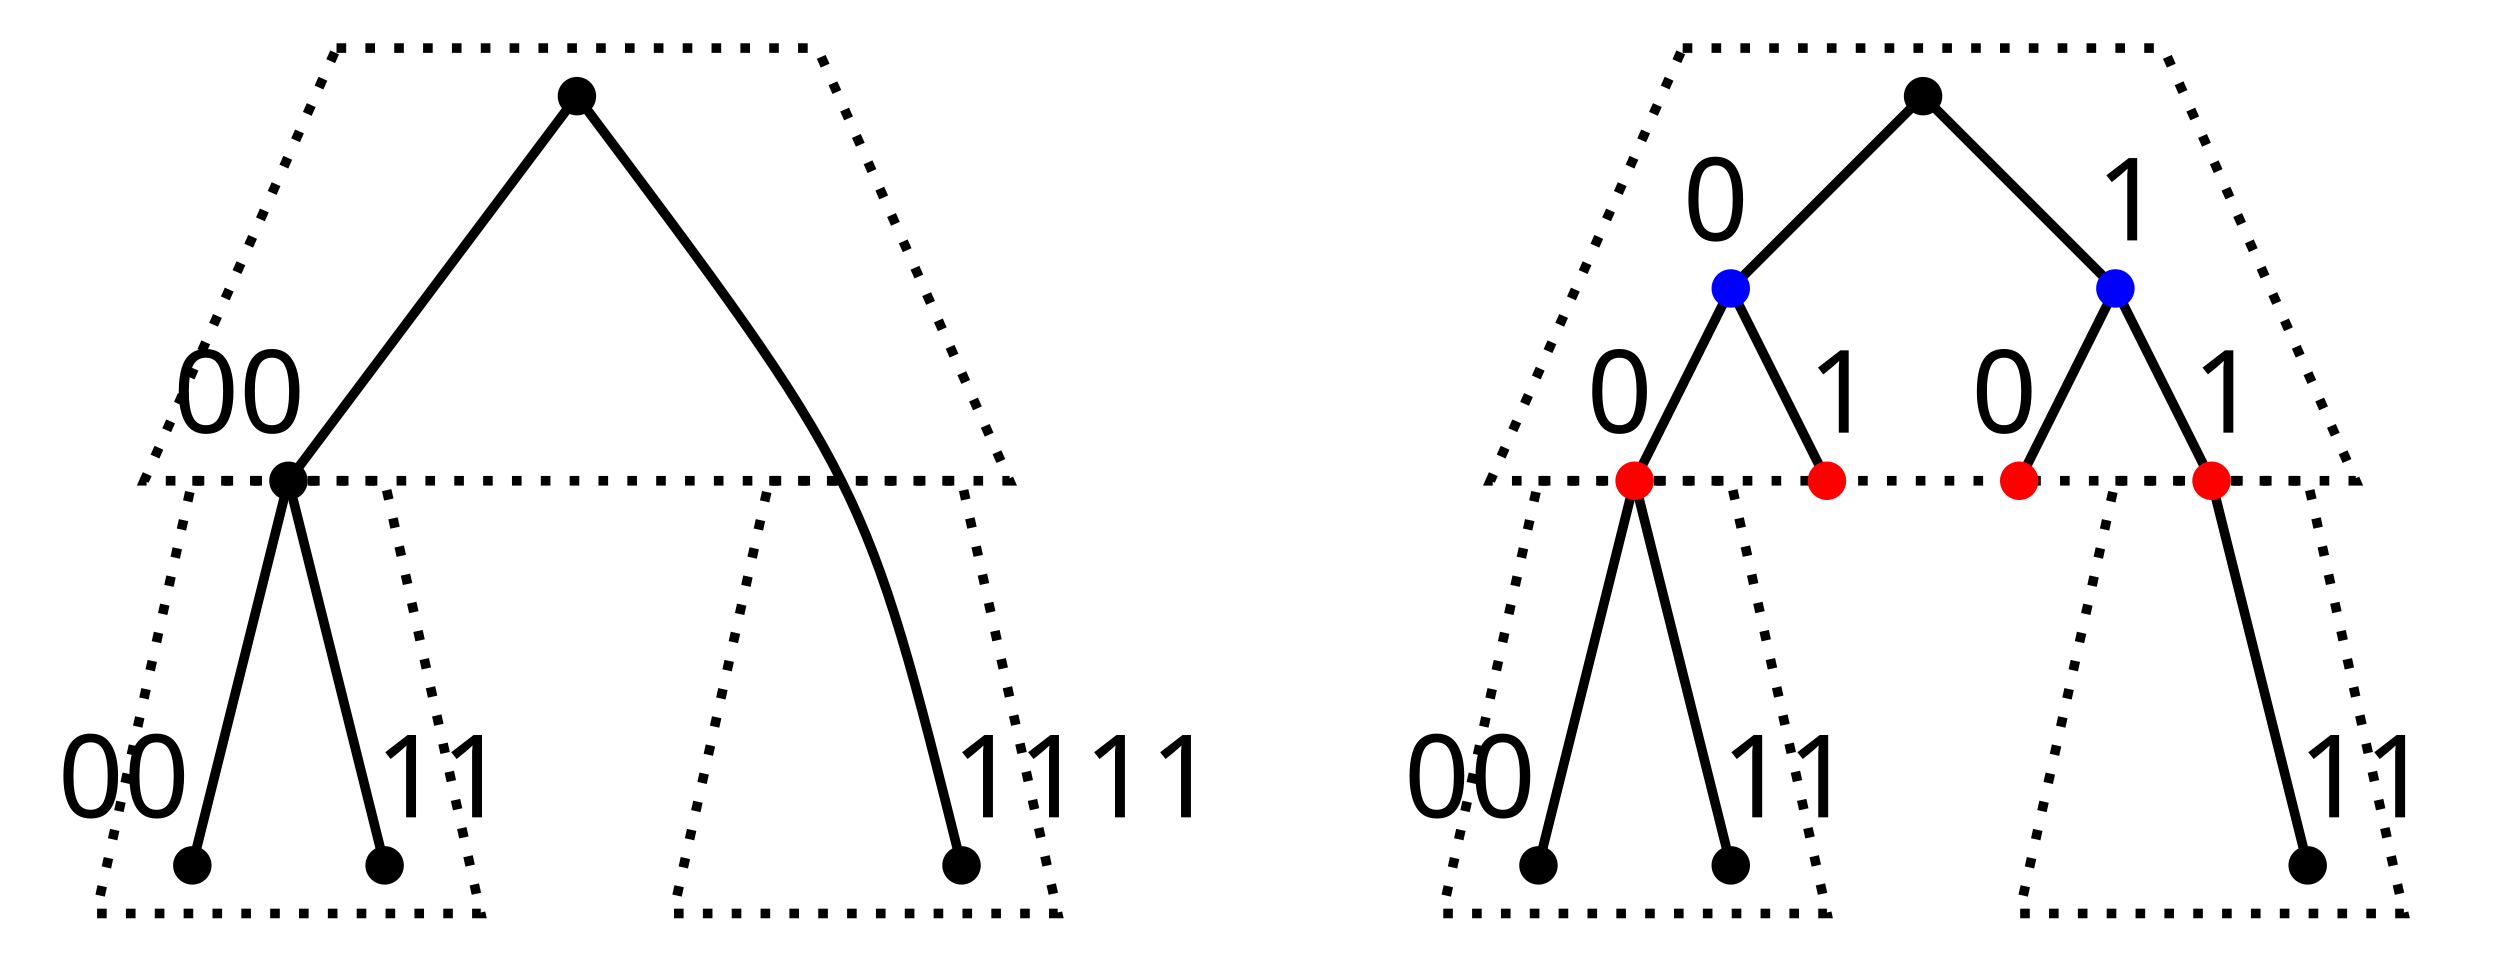
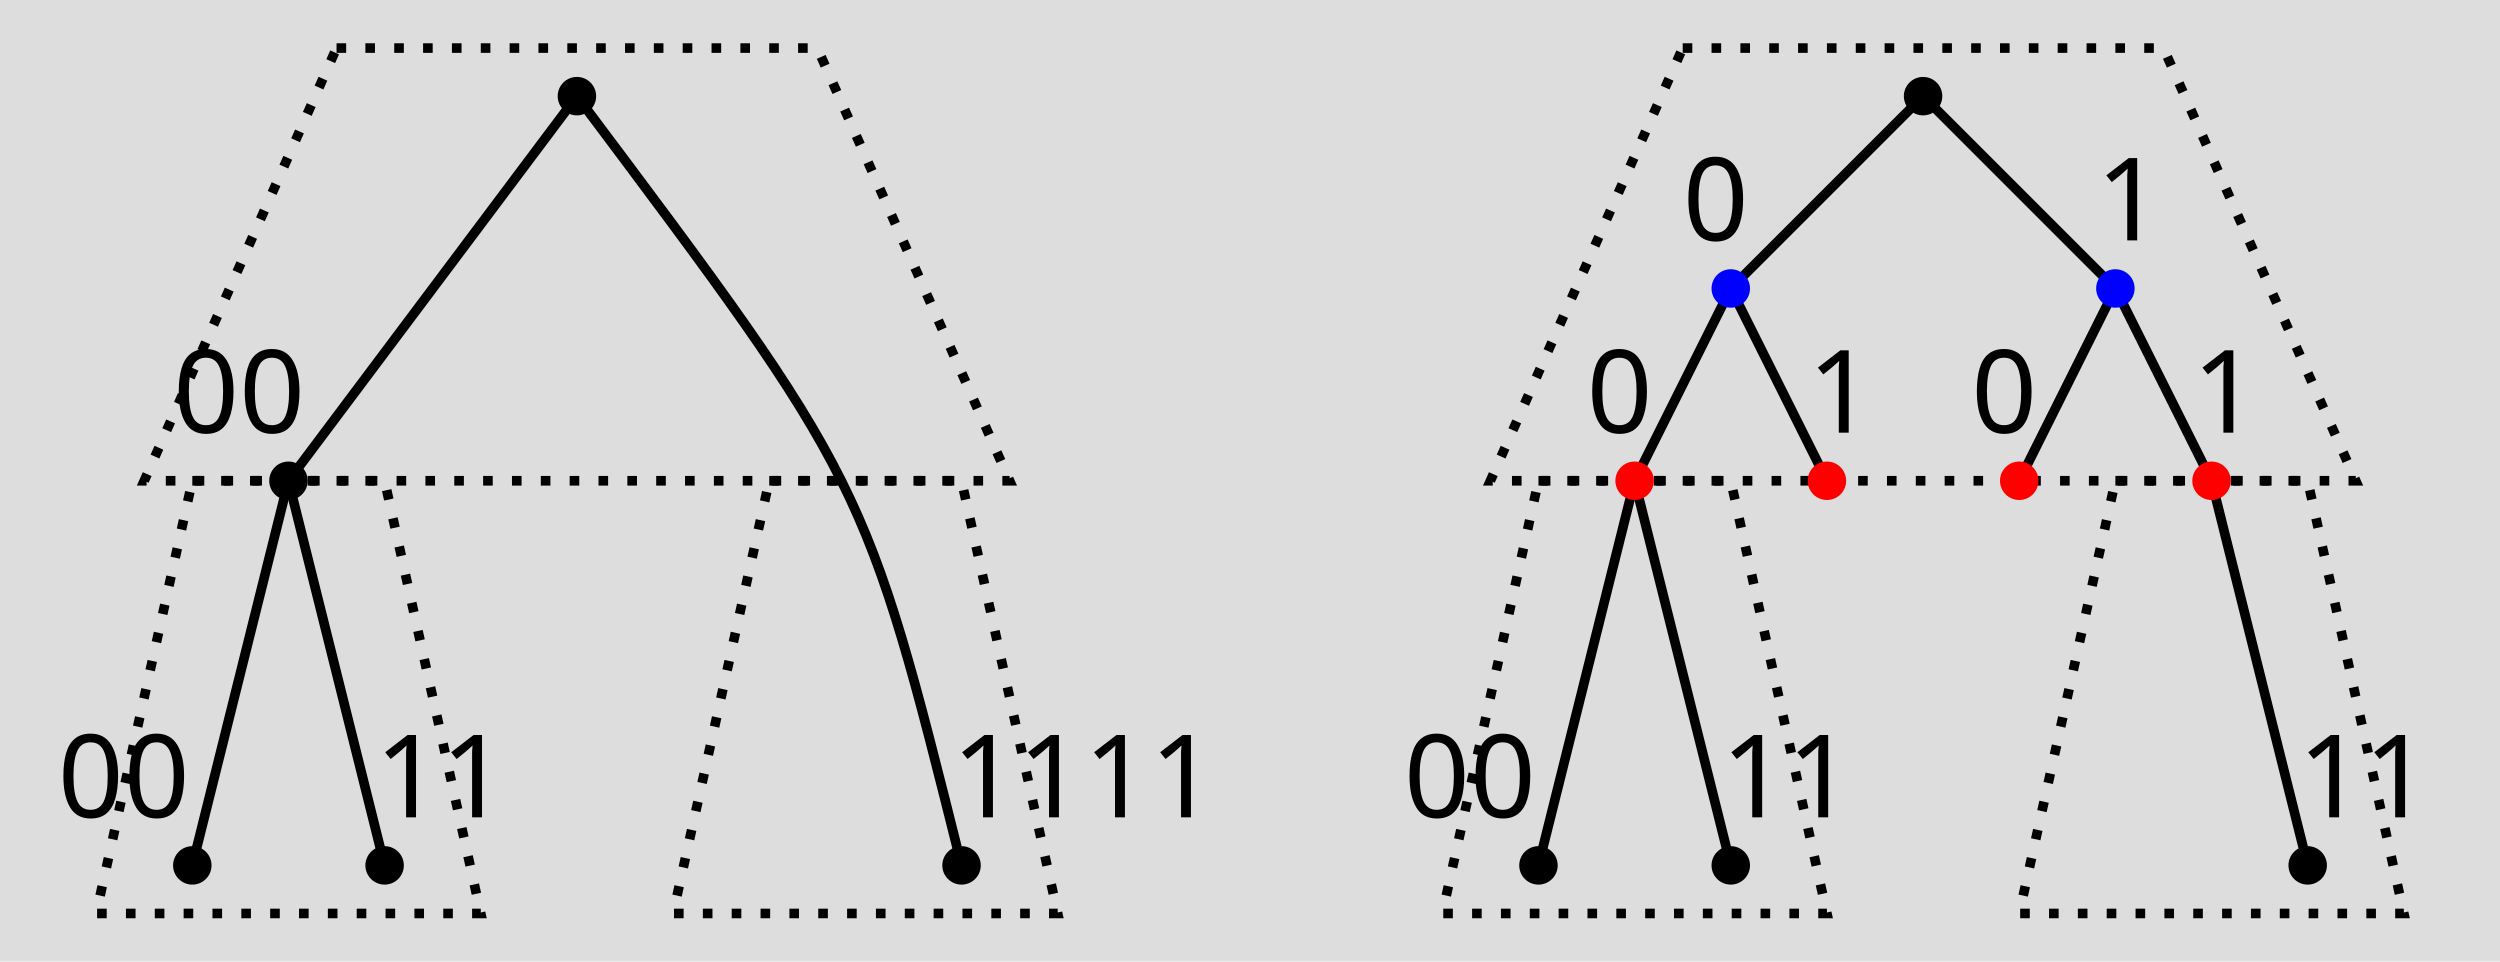
<svg xmlns="http://www.w3.org/2000/svg" viewBox="0 0 260 100">
  <style>
    .edge {
      font: normal 12px sans-serif;
    }
  </style>
+   <rect width="100%" height="100%" fill="#dddddd" />
  <g transform="translate(10,0)">
    <path d="M 25,5 l +50,0 l +20,+45 l -90,0 Z" stroke="black" stroke-dasharray="1,2" fill="none" />
    <path d="M 10,50 l +20,0 l +10,+45 l -40,0 Z" stroke="black" stroke-dasharray="1,2" fill="none" />
    <path d="M 70,50 l +20,0 l +10,+45 l -40,0 Z" stroke="black" stroke-dasharray="1,2" fill="none" />
    <path d="M 50,10 l -30,+40" stroke="black" />
    <text x="08" y="45" class="edge">00</text>
    <path d="M 20,50 l -10,+40" stroke="black" />
    <text x="-4" y="85" class="edge">00</text>
    <path d="M 20,50 l +10,+40" stroke="black" />
    <text x="29" y="85" class="edge">11</text>
    <path d="M 50,10 c +30,+40 +30,+40 +40,+80" stroke="black" fill="none" />
    <text x="89" y="85" class="edge">1111</text>
    <circle cx="50" cy="10" r="2" fill="black" />
    <circle cx="20" cy="50" r="2" fill="black" />
    <circle cx="10" cy="90" r="2" fill="black" />
    <circle cx="30" cy="90" r="2" fill="black" />
    <circle cx="90" cy="90" r="2" fill="black" />
  </g>
  <g transform="translate(150,0)">
    <path d="M 25,5 l +50,0 l +20,+45 l -90,0 Z" stroke="black" stroke-dasharray="1,2" fill="none" />
    <path d="M 10,50 l +20,0 l +10,+45 l -40,0 Z" stroke="black" stroke-dasharray="1,2" fill="none" />
    <path d="M 70,50 l +20,0 l +10,+45 l -40,0 Z" stroke="black" stroke-dasharray="1,2" fill="none" />
    <path d="M 50,10 l -20,+20" stroke="black" />
    <text x="25" y="25" class="edge">0</text>
    <path d="M 30,30 l -10,+20" stroke="black" />
    <text x="15" y="45" class="edge">0</text>
    <path d="M 20,50 l -10,+40" stroke="black" />
    <text x="-4" y="85" class="edge">00</text>
    <path d="M 20,50 l +10,+40" stroke="black" />
    <text x="29" y="85" class="edge">11</text>
    <path d="M 30,30 l +10,+20" stroke="black" />
    <text x="38" y="45" class="edge">1</text>
    <path d="M 50,10 l +20,+20" stroke="black" />
    <text x="68" y="25" class="edge">1</text>
    <path d="M 70,30 l -10,+20" stroke="black" />
    <text x="55" y="45" class="edge">0</text>
    <path d="M 70,30 l +10,+20" stroke="black" />
    <text x="78" y="45" class="edge">1</text>
    <path d="M 80,50 l +10,+40" stroke="black" />
    <text x="89" y="85" class="edge">11</text>
    <circle cx="50" cy="10" r="2" fill="black" />
    <circle cx="30" cy="30" r="2" fill="blue" />
    <circle cx="20" cy="50" r="2" fill="red" />
    <circle cx="10" cy="90" r="2" fill="black" />
    <circle cx="30" cy="90" r="2" fill="black" />
    <circle cx="40" cy="50" r="2" fill="red" />
    <circle cx="70" cy="30" r="2" fill="blue" />
    <circle cx="60" cy="50" r="2" fill="red" />
    <circle cx="80" cy="50" r="2" fill="red" />
    <circle cx="90" cy="90" r="2" fill="black" />
  </g>
</svg>
